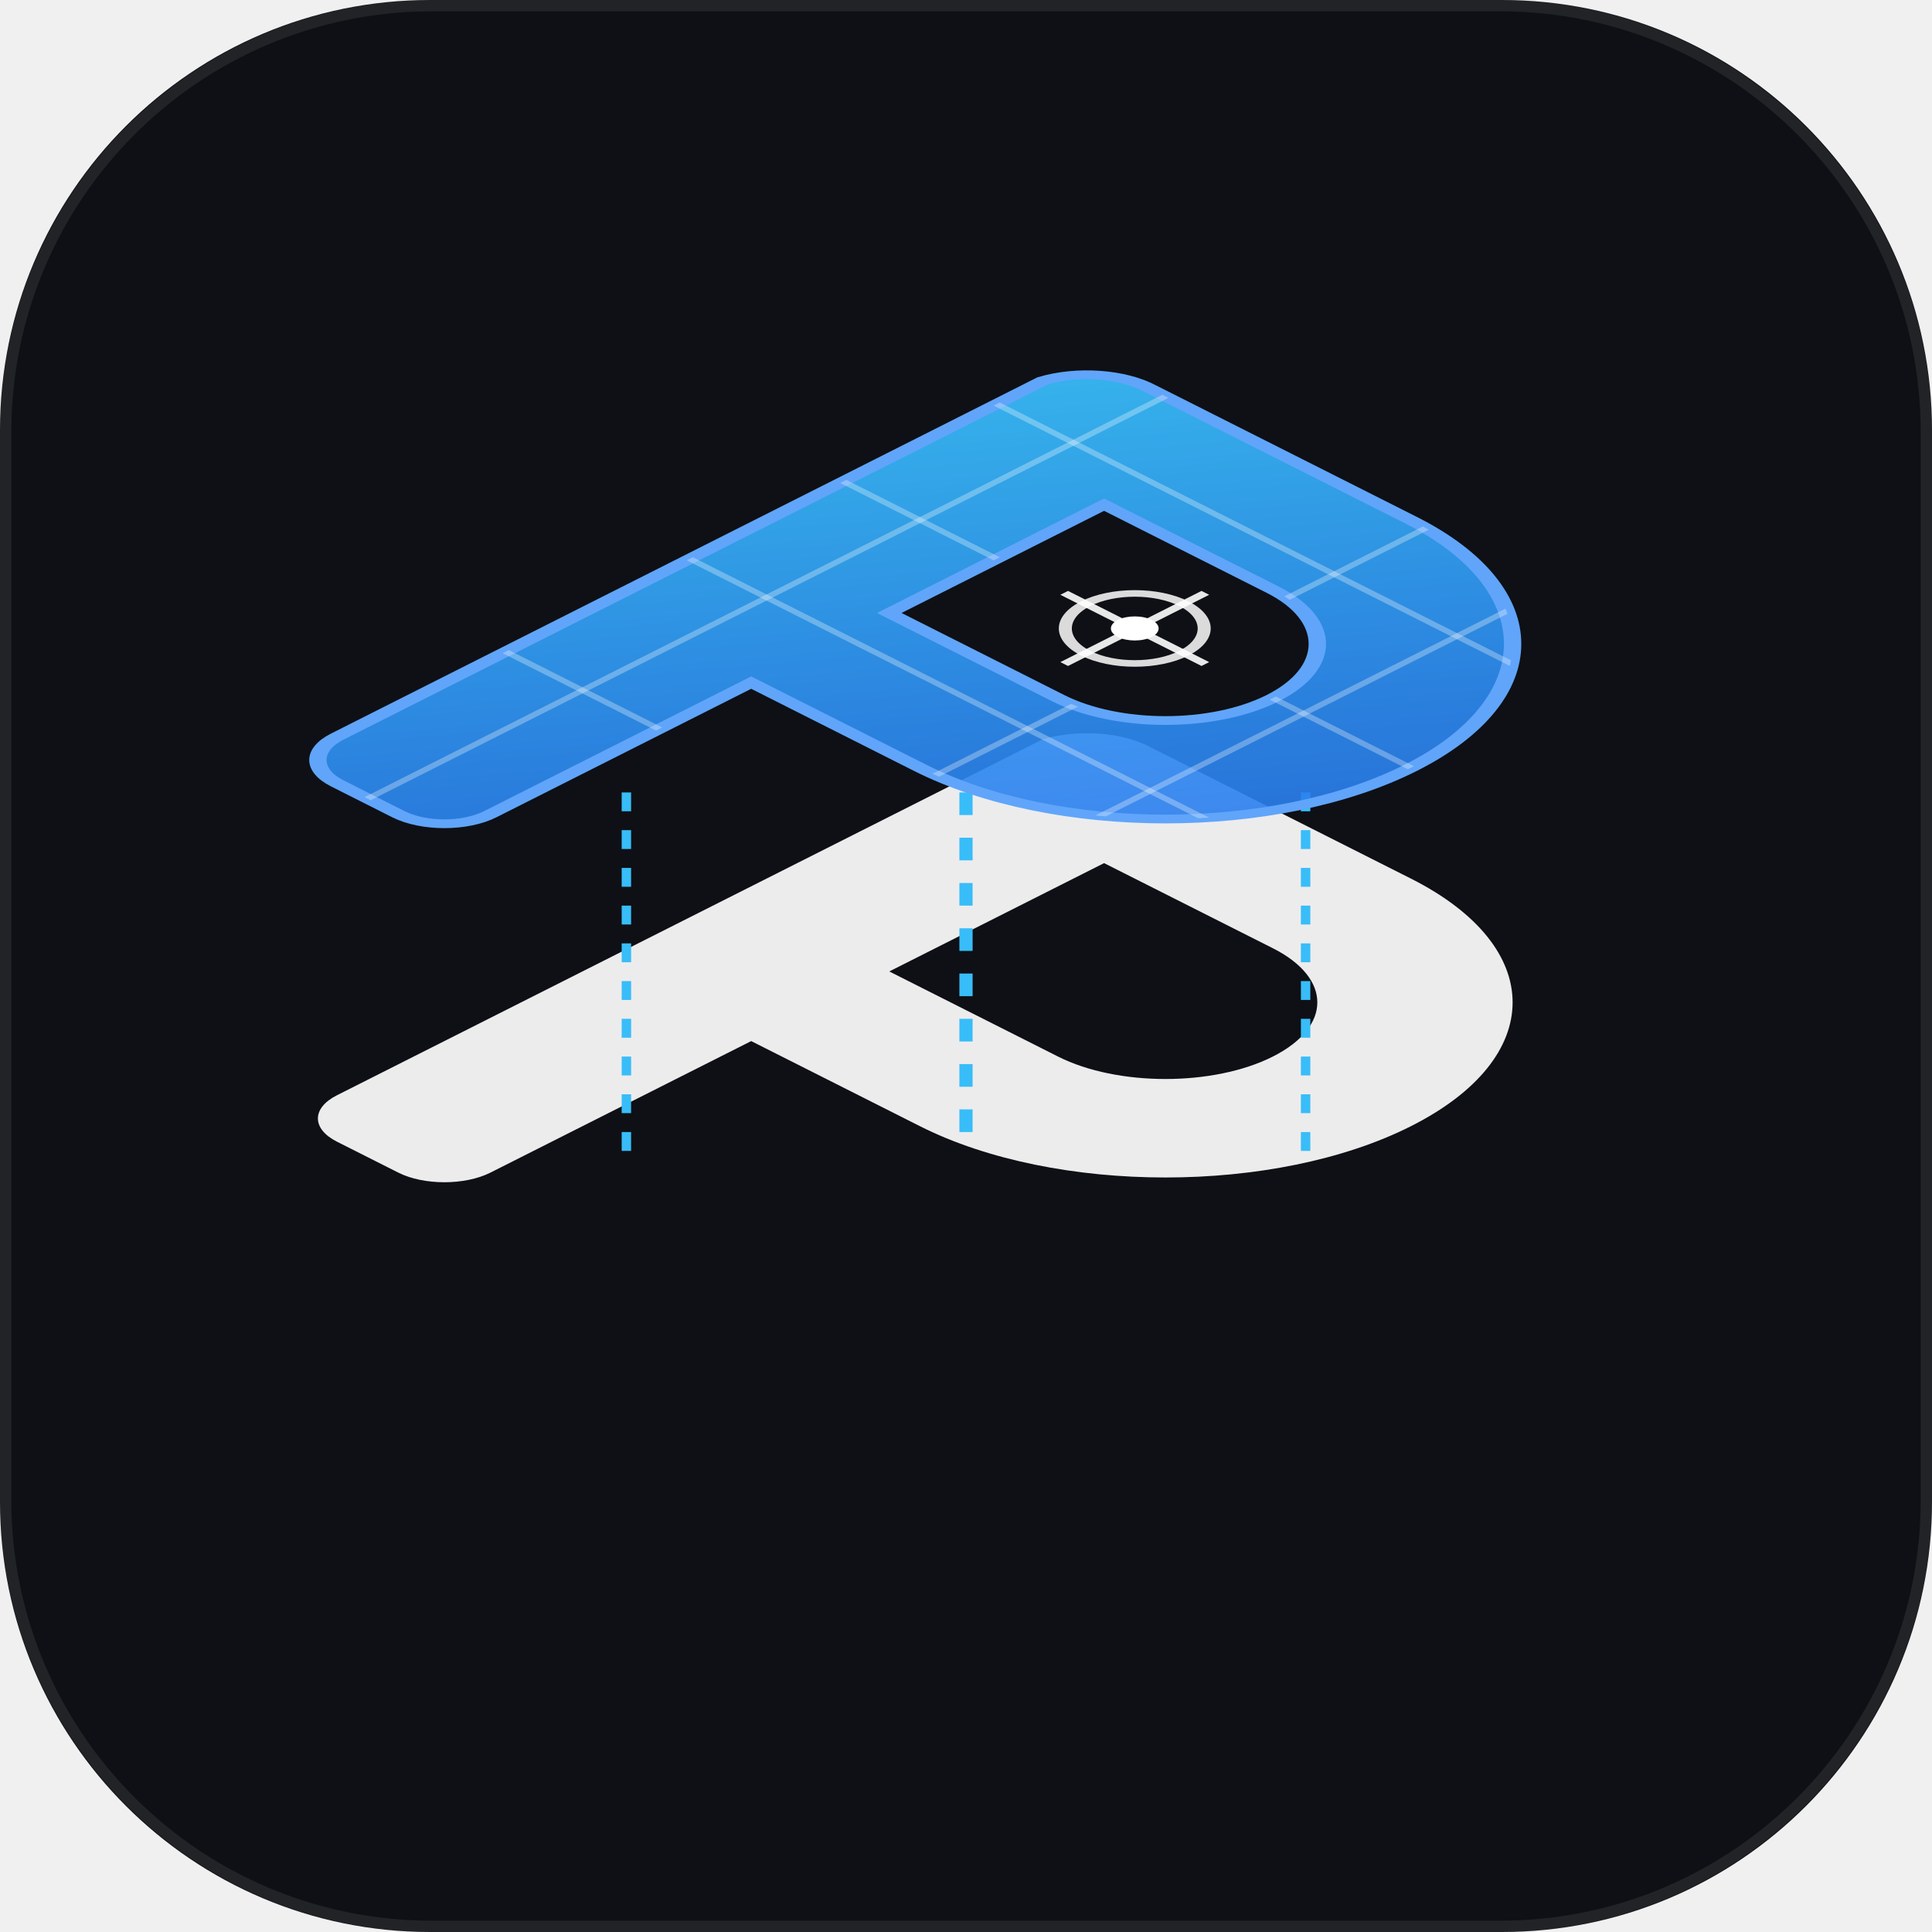
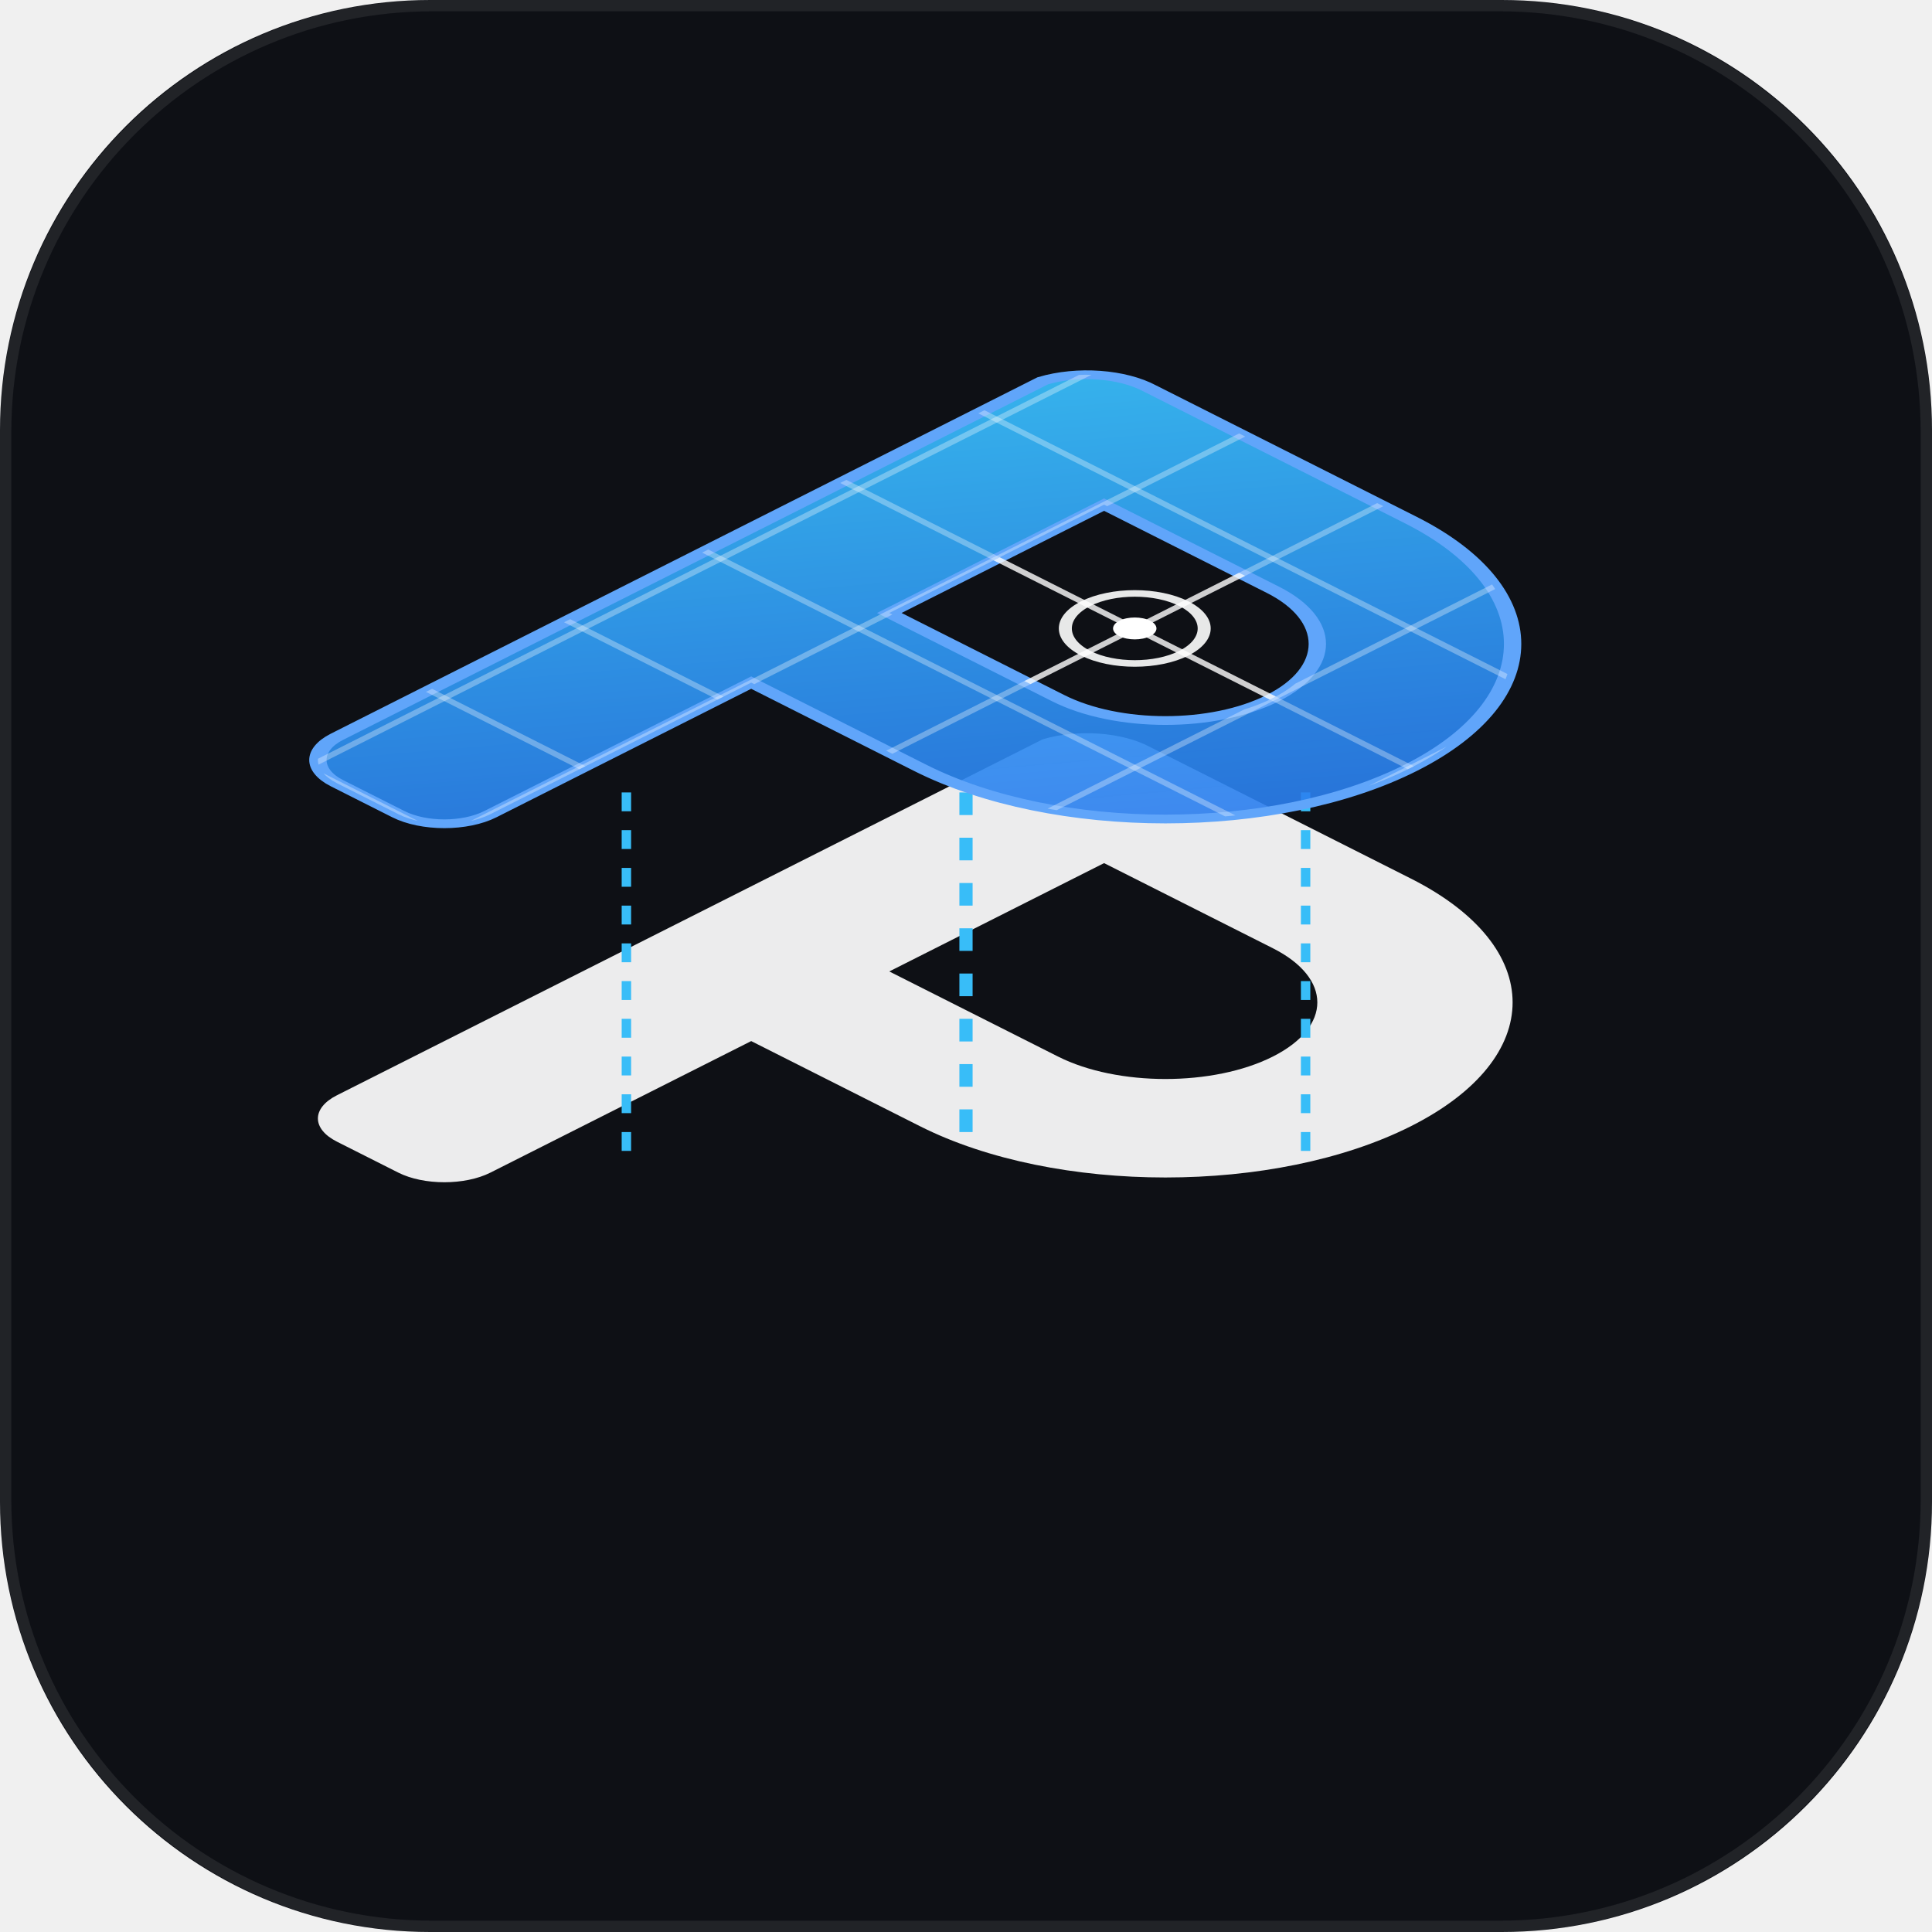
<svg xmlns="http://www.w3.org/2000/svg" viewBox="0 0 512 512" width="128" height="128">
  <defs>
    <clipPath id="sqClip128">
      <rect width="512" height="512" rx="114" />
    </clipPath>
    <clipPath id="pShapeClip128">
      <path d="M -90, -115 L -90, 115 A 15,15 0 0,0 -75, 130 L -55, 130 A 15,15 0 0,0 -40, 115 L -40, 30 L 15, 30 A 80,80 0 0,0 95, -50 A 80,80 0 0,0 15, -130 L -70, -130 A 20,20 0 0,0 -90, -115 Z M -40, -85 L 15, -85 A 35,35 0 0,1 50, -50 A 35,35 0 0,1 15, -15 L -40, -15 Z" fill-rule="evenodd" />
    </clipPath>
    <linearGradient id="gradTop128" x1="0%" y1="0%" x2="100%" y2="100%">
      <stop offset="0%" stop-color="#38BDF8" stop-opacity="0.95" />
      <stop offset="100%" stop-color="#2563EB" stop-opacity="0.88" />
    </linearGradient>
  </defs>
  <g clip-path="url(#sqClip128)">
    <rect width="512" height="512" fill="#0E1015" />
    <rect x="1.5" y="1.5" width="509" height="509" rx="113" fill="none" stroke="#FFFFFF" stroke-opacity="0.08" stroke-width="3" />
    <g transform="translate(256, 280)">
      <g transform="scale(1.15, 0.58) rotate(45)">
        <path d="M -90, -115 L -90, 115 A 15,15 0 0,0 -75, 130 L -55, 130 A 15,15 0 0,0 -40, 115 L -40, 30 L 15, 30 A 80,80 0 0,0 95, -50 A 80,80 0 0,0 15, -130 L -70, -130 A 20,20 0 0,0 -90, -115 Z M -40, -85 L 15, -85 A 35,35 0 0,1 50, -50 A 35,35 0 0,1 15, -15 L -40, -15 Z" fill="#FFFFFF" opacity="0.92" />
      </g>
      <line x1="0" y1="20" x2="0" y2="-75" stroke="#38BDF8" stroke-width="3.5" stroke-dasharray="6 6" />
      <line x1="-90" y1="25" x2="-90" y2="-70" stroke="#38BDF8" stroke-width="2.5" stroke-dasharray="5 5" />
      <line x1="90" y1="25" x2="90" y2="-70" stroke="#38BDF8" stroke-width="2.5" stroke-dasharray="5 5" />
      <g transform="translate(0, -95)">
        <g transform="scale(1.15, 0.58) rotate(45)">
          <path d="M -90, -115 L -90, 115 A 15,15 0 0,0 -75, 130 L -55, 130 A 15,15 0 0,0 -40, 115 L -40, 30 L 15, 30 A 80,80 0 0,0 95, -50 A 80,80 0 0,0 15, -130 L -70, -130 A 20,20 0 0,0 -90, -115 Z M -40, -85 L 15, -85 A 35,35 0 0,1 50, -50 A 35,35 0 0,1 15, -15 L -40, -15 Z" fill="url(#gradTop128)" stroke="#60A5FA" stroke-width="4" />
-           <g clip-path="url(#pShapeClip128)">
-             <line x1="-65" y1="-140" x2="-65" y2="140" stroke="#FFFFFF" stroke-opacity="0.3" stroke-width="2" />
-             <line x1="20" y1="-140" x2="20" y2="40" stroke="#FFFFFF" stroke-opacity="0.3" stroke-width="2" />
-             <line x1="60" y1="-140" x2="60" y2="40" stroke="#FFFFFF" stroke-opacity="0.3" stroke-width="2" />
-             <line x1="-100" y1="-100" x2="100" y2="-100" stroke="#FFFFFF" stroke-opacity="0.3" stroke-width="2" />
-             <line x1="-100" y1="-50" x2="100" y2="-50" stroke="#FFFFFF" stroke-opacity="0.3" stroke-width="2" />
-             <line x1="-100" y1="0" x2="100" y2="0" stroke="#FFFFFF" stroke-opacity="0.3" stroke-width="2" />
-             <line x1="-100" y1="60" x2="100" y2="60" stroke="#FFFFFF" stroke-opacity="0.3" stroke-width="2" />
+           <g clip-path="url(#pShapeClip128)" stroke="#FFFFFF" stroke-opacity="0.32" stroke-width="2">
+             <line x1="-85" y1="-140" x2="-85" y2="140" />
+             <line x1="-40" y1="-140" x2="-40" y2="140" />
+             <line x1="5" y1="-140" x2="5" y2="140" />
+             <line x1="50" y1="-140" x2="50" y2="140" />
+             <line x1="95" y1="-140" x2="95" y2="140" />
+             <line x1="-120" y1="-95" x2="120" y2="-95" />
+             <line x1="-120" y1="-50" x2="120" y2="-50" />
+             <line x1="-120" y1="-5" x2="120" y2="-5" />
+             <line x1="-120" y1="40" x2="120" y2="40" />
+             <line x1="-120" y1="85" x2="120" y2="85" />
+             <line x1="-120" y1="130" x2="120" y2="130" />
          </g>
-           <circle cx="5" cy="-50" r="16" fill="none" stroke="#FFFFFF" stroke-width="3" stroke-opacity="0.85" />
-           <line x1="-18" y1="-50" x2="28" y2="-50" stroke="#FFFFFF" stroke-width="2.5" stroke-opacity="0.9" />
-           <line x1="5" y1="-73" x2="5" y2="-27" stroke="#FFFFFF" stroke-width="2.5" stroke-opacity="0.9" />
-           <circle cx="5" cy="-50" r="5.5" fill="#FFFFFF" />
+           <line x1="-40" y1="-50" x2="50" y2="-50" stroke="#FFFFFF" stroke-opacity="0.8" stroke-width="2" />
+           <line x1="5" y1="-85" x2="5" y2="-15" stroke="#FFFFFF" stroke-opacity="0.8" stroke-width="2" />
+           <circle cx="5" cy="-50" r="16" fill="none" stroke="#FFFFFF" stroke-width="3" stroke-opacity="0.9" />
+           <circle cx="5" cy="-50" r="5" fill="#FFFFFF" />
        </g>
      </g>
    </g>
  </g>
</svg>
